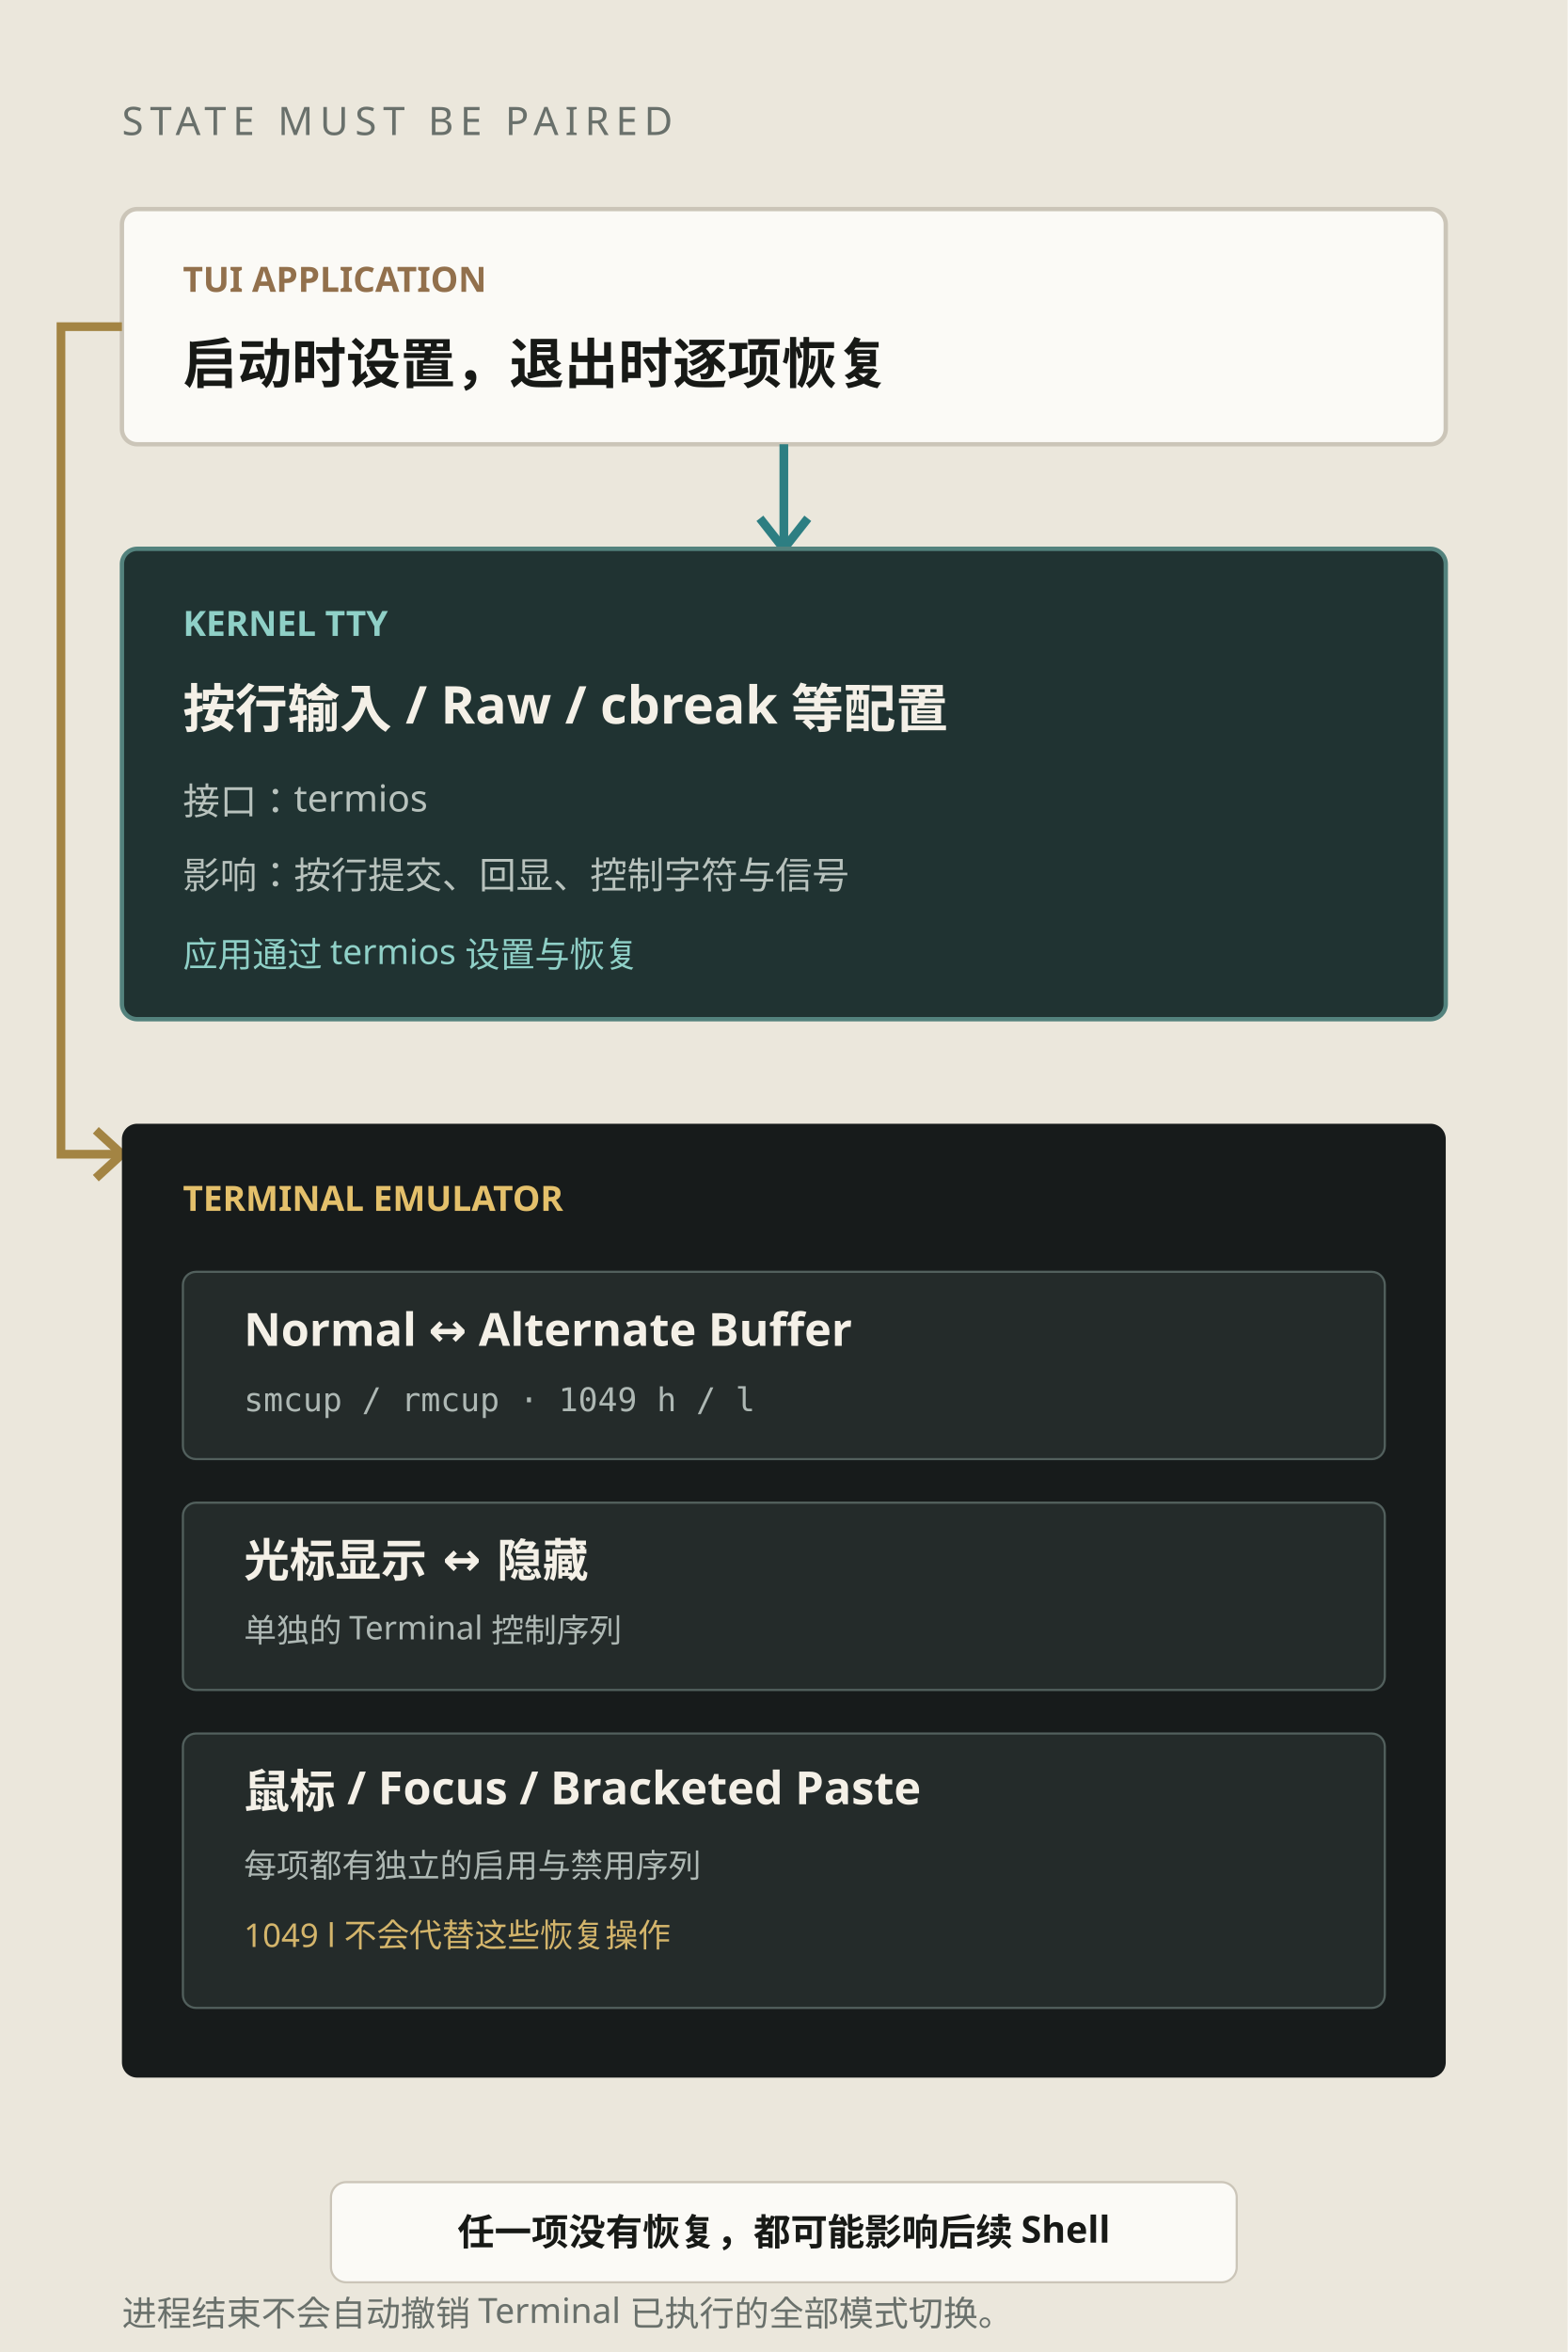
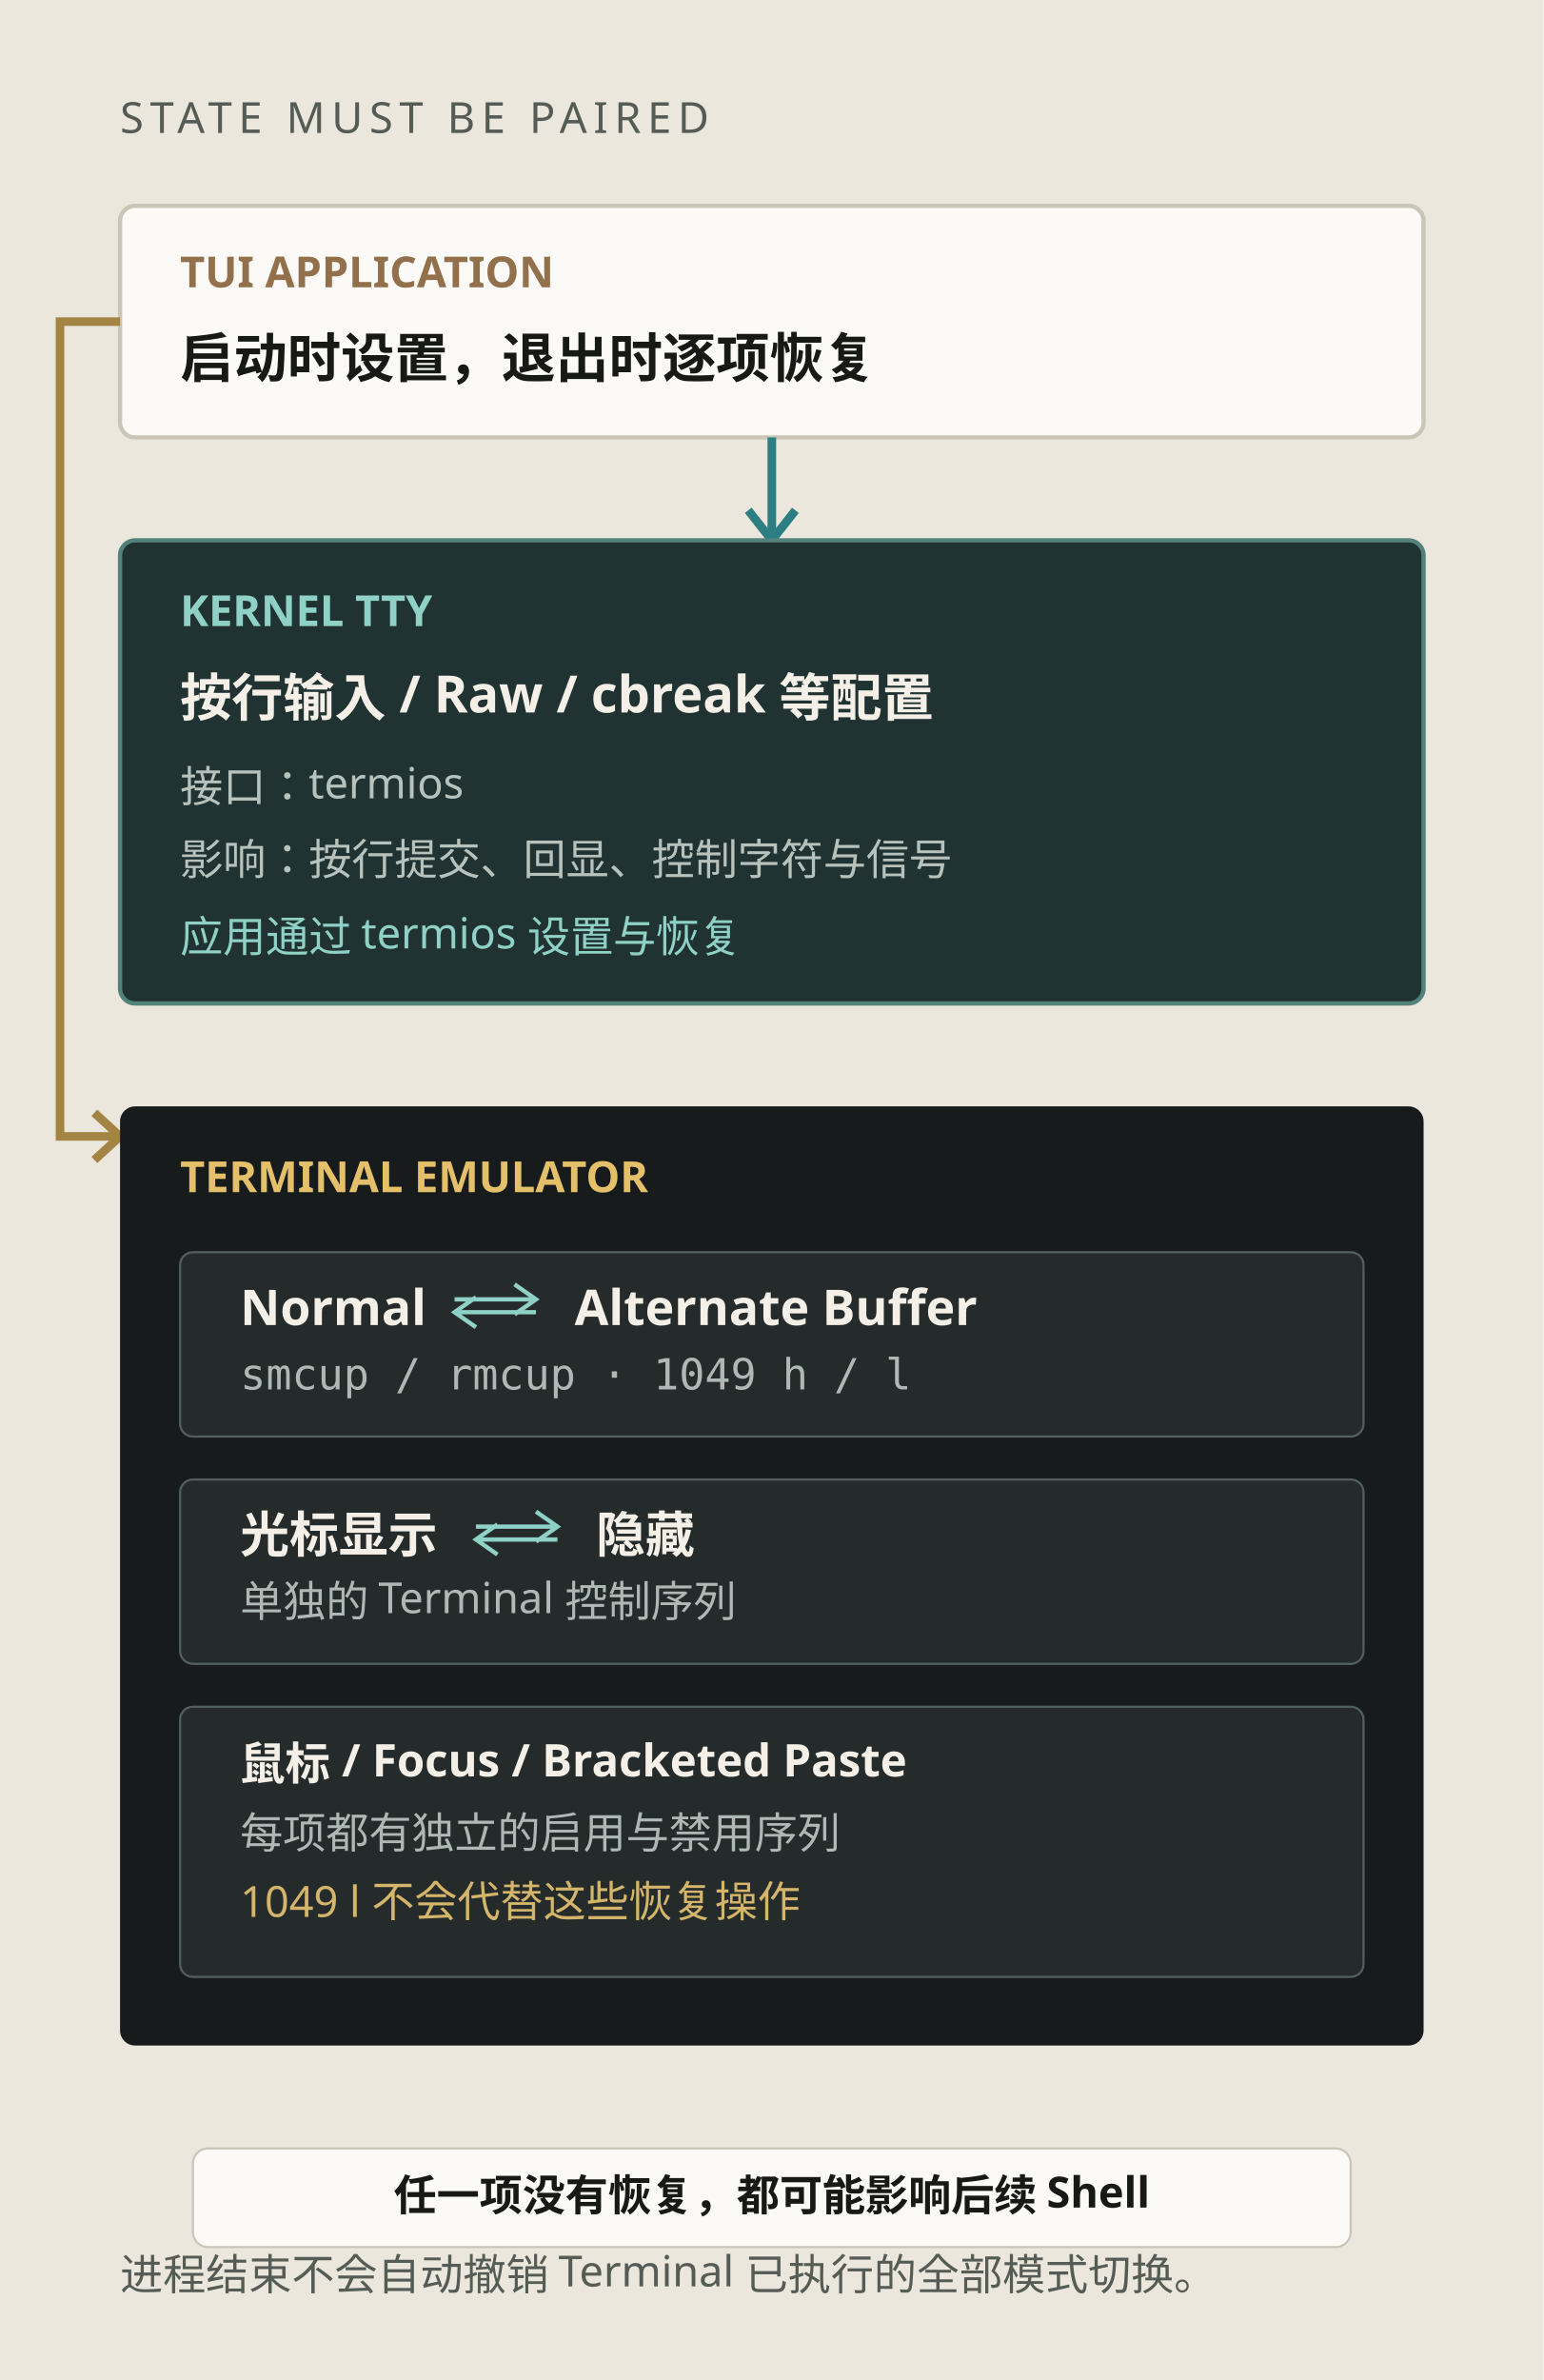
- <svg xmlns="http://www.w3.org/2000/svg" width="720" height="1080" viewBox="0 0 720 1080" role="img" aria-labelledby="title desc">
-   <rect width="720" height="1080" fill="#ebe7dc" />
-   <text x="56" y="62" fill="#69706b" font-family="system-ui,sans-serif" font-size="18" letter-spacing="3">STATE MUST BE PAIRED</text>
+ <svg xmlns="http://www.w3.org/2000/svg" width="720" height="1110" viewBox="0 0 720 1110" role="img" aria-labelledby="title desc">
+   <rect width="720" height="1110" fill="#ebe7dc" />
+   <text x="56" y="62" fill="#555c55" font-family="system-ui,sans-serif" font-size="20" letter-spacing="3">STATE MUST BE PAIRED</text>
  <g font-family="system-ui,sans-serif">
    <rect x="56" y="96" width="608" height="108" rx="7" fill="#fbfaf6" stroke="#cbc5b8" stroke-width="2" />
-     <text x="84" y="134" fill="#92704c" font-size="16" font-weight="800">TUI APPLICATION</text>
+     <text x="84" y="134" fill="#92704c" font-size="20" font-weight="800">TUI APPLICATION</text>
    <text x="84" y="176" fill="#171916" font-size="25" font-weight="800">启动时设置，退出时逐项恢复</text>
    <path d="M360 204v48" stroke="#2d7e82" stroke-width="4" />
    <path d="m349 238 11 14 11-14" fill="none" stroke="#2d7e82" stroke-width="4" />
    <path d="M56 150H28V530H56" fill="none" stroke="#a38443" stroke-width="4" />
    <path d="m44 519 12 11-12 11" fill="none" stroke="#a38443" stroke-width="4" />
    <rect x="56" y="252" width="608" height="216" rx="7" fill="#203332" stroke="#53827d" stroke-width="2" />
-     <text x="84" y="292" fill="#8fd0c7" font-size="16" font-weight="800">KERNEL TTY</text>
+     <text x="84" y="292" fill="#8fd0c7" font-size="20" font-weight="800">KERNEL TTY</text>
    <text x="84" y="334" fill="#f4f0e7" font-size="24" font-weight="800">按行输入 / Raw / cbreak 等配置</text>
-     <text x="84" y="374" fill="#b8c2bd" font-size="17">接口：termios</text>
-     <text x="84" y="408" fill="#b8c2bd" font-size="17">影响：按行提交、回显、控制字符与信号</text>
-     <text x="84" y="444" fill="#8fd0c7" font-size="16">应用通过 termios 设置与恢复</text>
+     <text x="84" y="374" fill="#b8c2bd" font-size="20">接口：termios</text>
+     <text x="84" y="408" fill="#b8c2bd" font-size="20">影响：按行提交、回显、控制字符与信号</text>
+     <text x="84" y="444" fill="#8fd0c7" font-size="20">应用通过 termios 设置与恢复</text>
    <rect x="56" y="516" width="608" height="438" rx="7" fill="#171b1b" />
-     <text x="84" y="556" fill="#e4c06b" font-size="16" font-weight="800">TERMINAL EMULATOR</text>
+     <text x="84" y="556" fill="#e4c06b" font-size="20" font-weight="800">TERMINAL EMULATOR</text>
    <rect x="84" y="584" width="552" height="86" rx="6" fill="#242b2a" stroke="#52605d" />
-     <text x="112" y="618" fill="#f4f0e7" font-size="21" font-weight="800">Normal ↔ Alternate Buffer</text>
-     <text x="112" y="648" fill="#aeb8b4" font-family="ui-monospace,monospace" font-size="15">smcup / rmcup · 1049 h / l</text>
+     <text x="112" y="618" fill="#f4f0e7" font-size="23" font-weight="800">Normal</text>
+     <path d="M212 606h38m-10-7 10 7 -10 7M212 612h38m-28-7-10 7 10 7" fill="none" stroke="#8fd0c7" stroke-width="2" />
+     <text x="268" y="618" fill="#f4f0e7" font-size="23" font-weight="800">Alternate Buffer</text>
+     <text x="112" y="648" fill="#aeb8b4" font-family="ui-monospace,monospace" font-size="20">smcup / rmcup · 1049 h / l</text>
    <rect x="84" y="690" width="552" height="86" rx="6" fill="#242b2a" stroke="#52605d" />
-     <text x="112" y="724" fill="#f4f0e7" font-size="21" font-weight="800">光标显示 ↔ 隐藏</text>
-     <text x="112" y="754" fill="#aeb8b4" font-size="15">单独的 Terminal 控制序列</text>
+     <text x="112" y="724" fill="#f4f0e7" font-size="23" font-weight="800">光标显示</text>
+     <path d="M222 712h38m-10-7 10 7 -10 7M222 718h38m-28-7-10 7 10 7" fill="none" stroke="#8fd0c7" stroke-width="2" />
+     <text x="278" y="724" fill="#f4f0e7" font-size="23" font-weight="800">隐藏</text>
+     <text x="112" y="754" fill="#aeb8b4" font-size="20">单独的 Terminal 控制序列</text>
    <rect x="84" y="796" width="552" height="126" rx="6" fill="#242b2a" stroke="#52605d" />
    <text x="112" y="830" fill="#f4f0e7" font-size="21" font-weight="800">鼠标 / Focus / Bracketed Paste</text>
-     <text x="112" y="862" fill="#aeb8b4" font-size="15">每项都有独立的启用与禁用序列</text>
-     <text x="112" y="894" fill="#d4b56b" font-size="15">1049 l 不会代替这些恢复操作</text>
-     <rect x="152" y="1002" width="416" height="46" rx="7" fill="#fbfaf6" stroke="#cbc5b8" />
-     <text x="360" y="1031" text-anchor="middle" fill="#171916" font-size="17" font-weight="700">任一项没有恢复，都可能影响后续 Shell</text>
+     <text x="112" y="862" fill="#aeb8b4" font-size="20">每项都有独立的启用与禁用序列</text>
+     <text x="112" y="894" fill="#d4b56b" font-size="20">1049 l 不会代替这些恢复操作</text>
+     <rect x="90" y="1002" width="540" height="46" rx="7" fill="#fbfaf6" stroke="#cbc5b8" />
+     <text x="360" y="1031" text-anchor="middle" fill="#171916" font-size="20" font-weight="700">任一项没有恢复，都可能影响后续 Shell</text>
  </g>
-   <text x="56" y="1068" fill="#69706b" font-family="system-ui,sans-serif" font-size="16">进程结束不会自动撤销 Terminal 已执行的全部模式切换。</text>
+   <text x="56" y="1068" fill="#555c55" font-family="system-ui,sans-serif" font-size="20">进程结束不会自动撤销 Terminal 已执行的全部模式切换。</text>
</svg>
